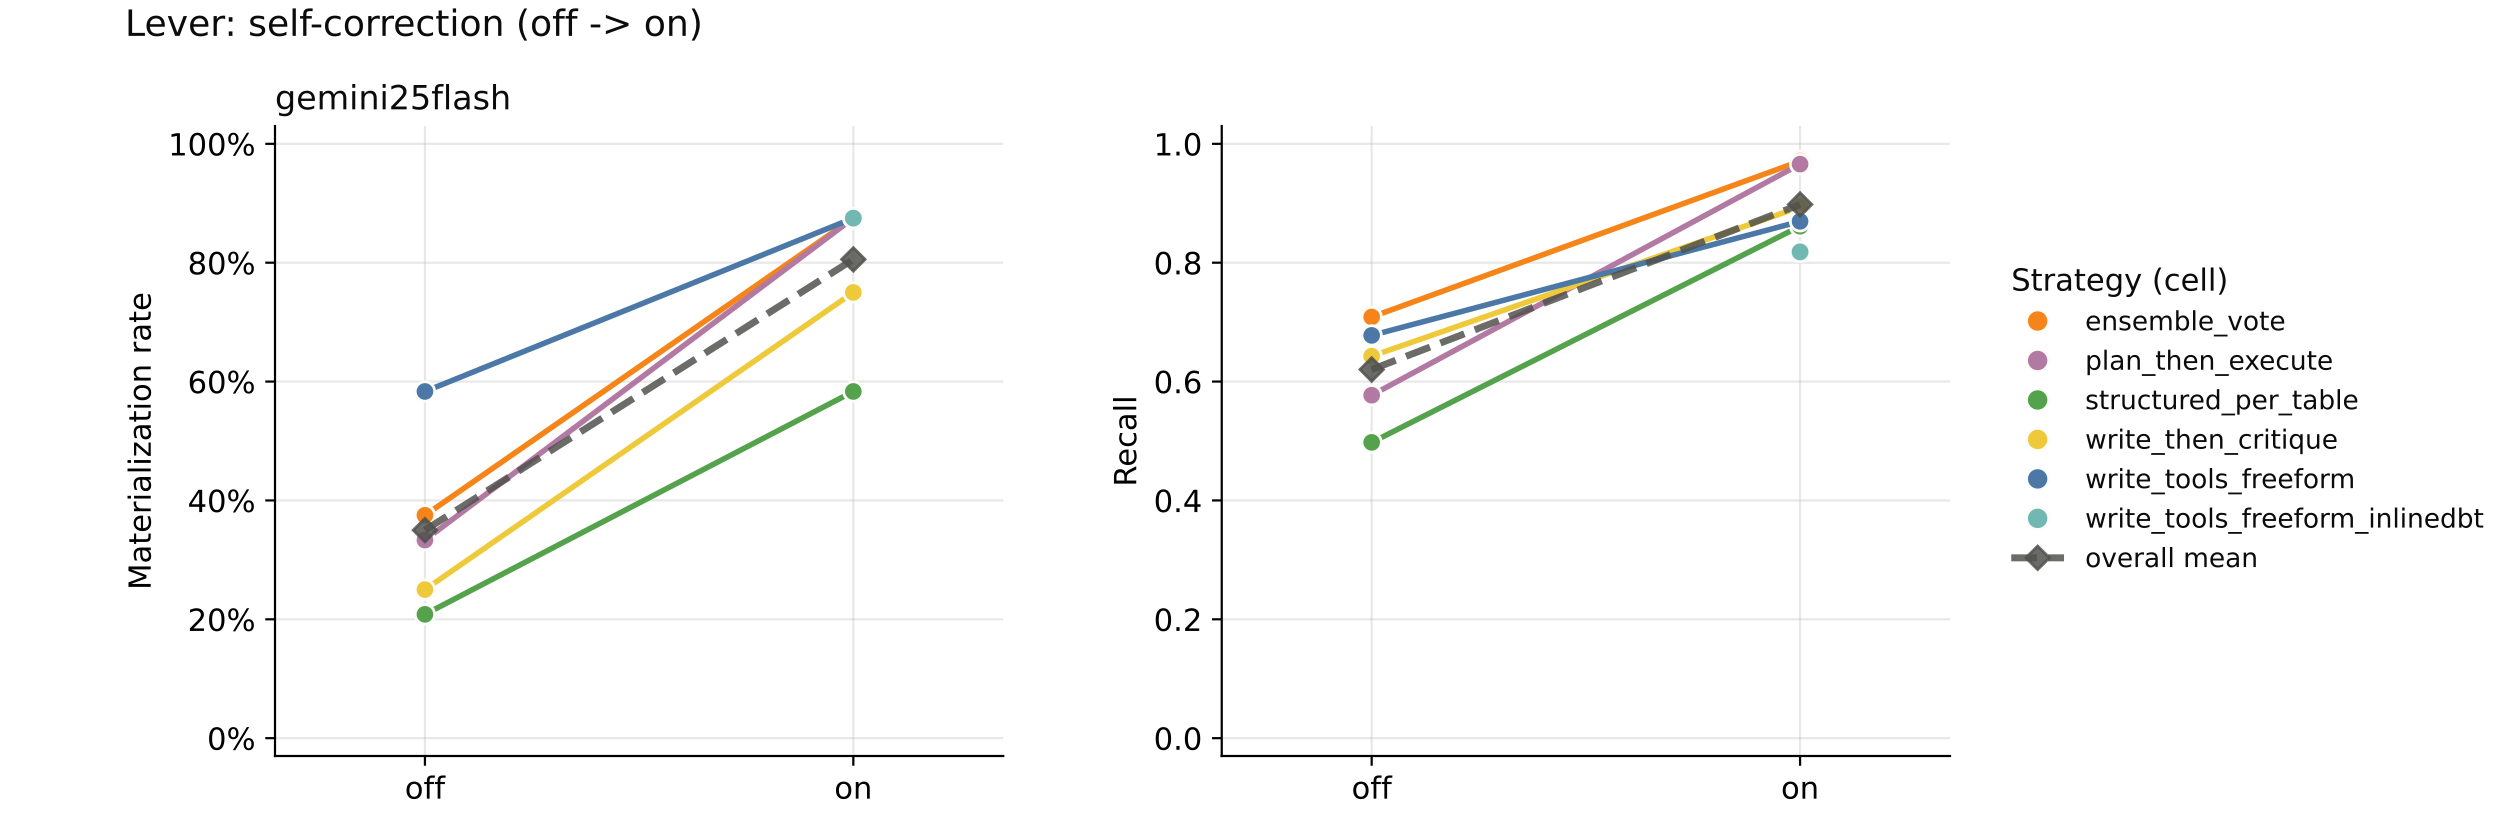
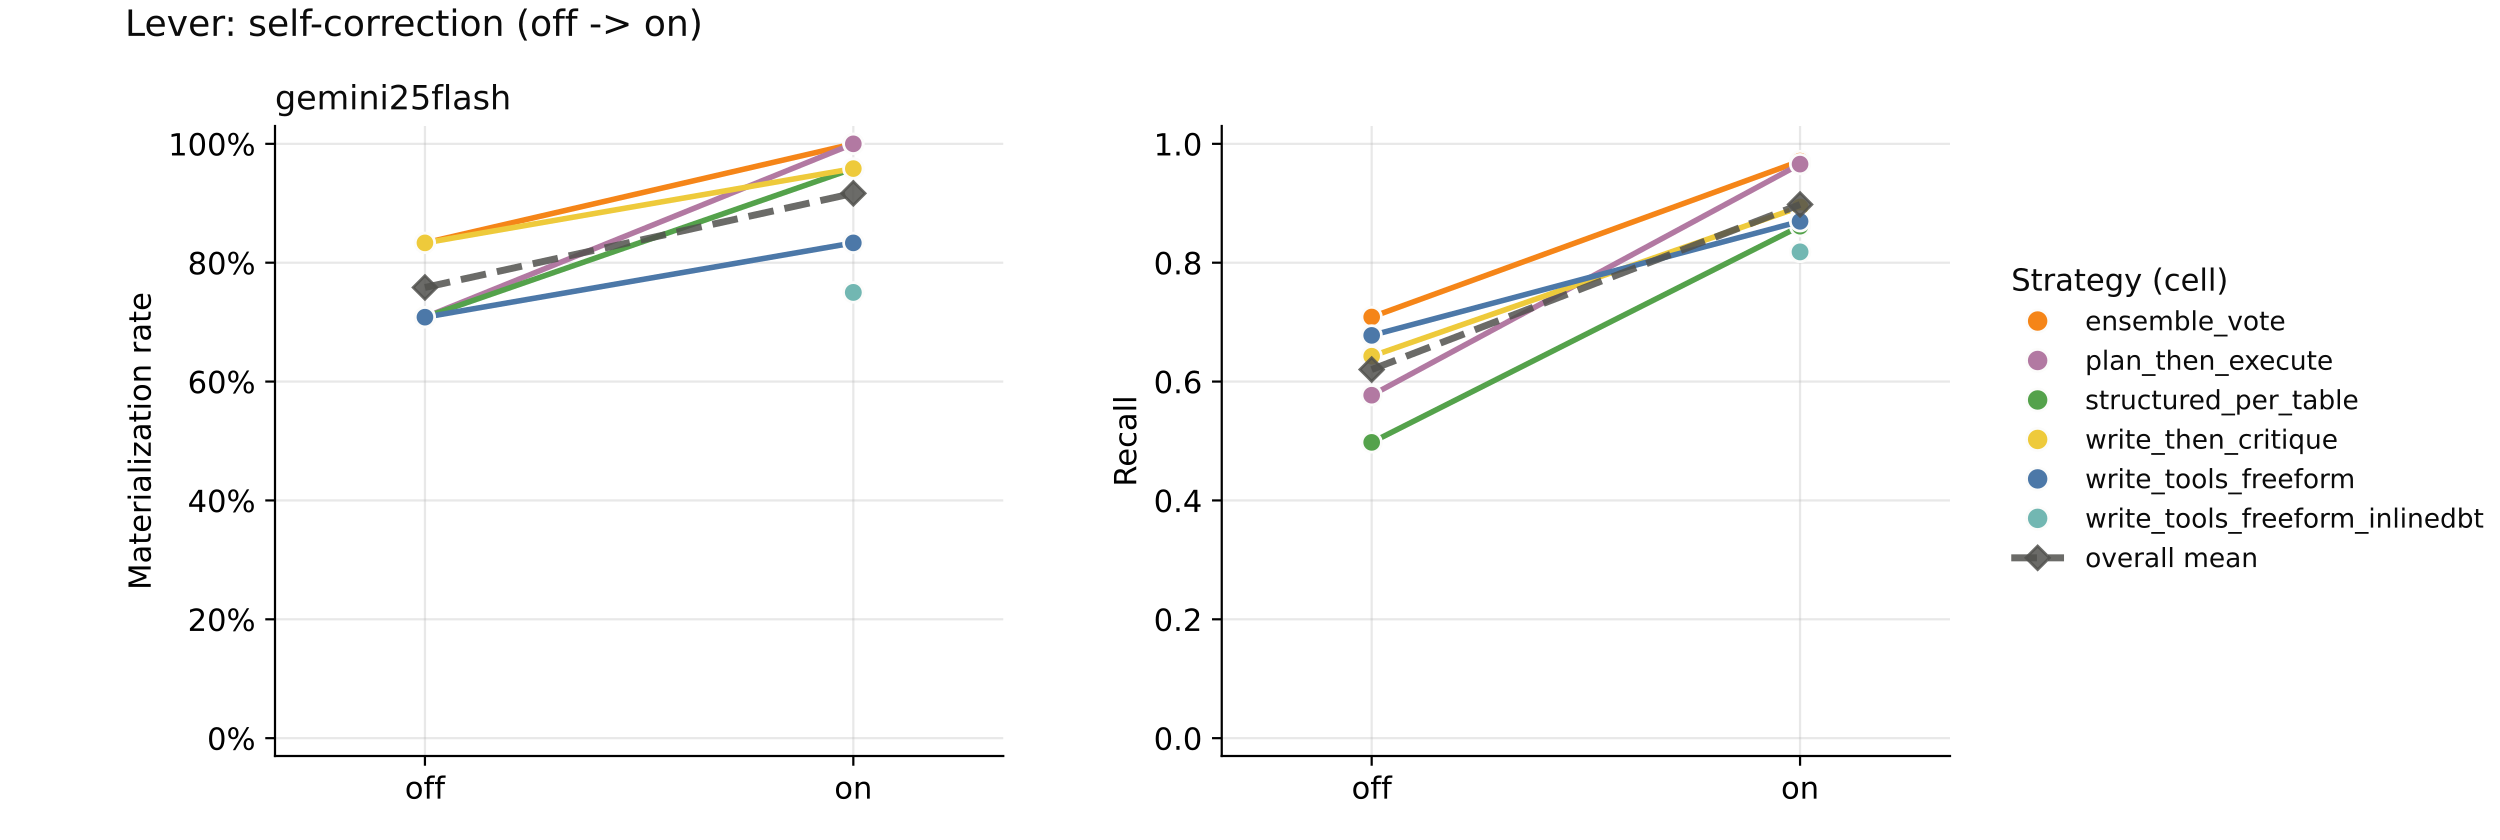
<svg xmlns="http://www.w3.org/2000/svg" xmlns:xlink="http://www.w3.org/1999/xlink" width="900pt" height="302.4pt" viewBox="0 0 900 302.4" version="1.1">
  <defs>
    <style type="text/css">*{stroke-linejoin: round; stroke-linecap: butt}</style>
  </defs>
  <g id="figure_1">
    <g id="patch_1">
      <path d="M 0 302.4  L 900 302.4  L 900 0  L 0 0  z " style="fill: #ffffff" />
    </g>
    <g id="axes_1">
      <g id="patch_2">
        <path d="M 99 272.16  L 361.174 272.16  L 361.174 45.36  L 99 45.36  z " style="fill: #ffffff" />
      </g>
      <g id="matplotlib.axis_1">
        <g id="xtick_1">
          <g id="line2d_1">
            <path d="M 152.977 272.16  L 152.977 45.36  " clip-path="url(#p8e869517b4)" style="fill: none; stroke: #b0b0b0; stroke-opacity: 0.3; stroke-width: 0.8; stroke-linecap: square" />
          </g>
          <g id="line2d_2">
            <defs>
              <path id="mf56a56b80a" d="M 0 0  L 0 3.5  " style="stroke: #000000; stroke-width: 0.8" />
            </defs>
            <g>
              <use xlink:href="#mf56a56b80a" x="152.977" y="272.16" style="stroke: #000000; stroke-width: 0.8" />
            </g>
          </g>
          <g id="text_1">
            <text style="font-size: 11px; font-family: 'DejaVu Sans', 'Bitstream Vera Sans', 'Computer Modern Sans Serif', 'Lucida Grande', 'Verdana', 'Geneva', 'Lucid', 'Arial', 'Helvetica', 'Avant Garde', sans-serif; text-anchor: middle" x="152.977" y="287.518" transform="rotate(-0 152.977 287.5183)">off</text>
          </g>
        </g>
        <g id="xtick_2">
          <g id="line2d_3">
            <path d="M 307.197 272.16  L 307.197 45.36  " clip-path="url(#p8e869517b4)" style="fill: none; stroke: #b0b0b0; stroke-opacity: 0.3; stroke-width: 0.8; stroke-linecap: square" />
          </g>
          <g id="line2d_4">
            <g>
              <use xlink:href="#mf56a56b80a" x="307.197" y="272.16" style="stroke: #000000; stroke-width: 0.8" />
            </g>
          </g>
          <g id="text_2">
            <text style="font-size: 11px; font-family: 'DejaVu Sans', 'Bitstream Vera Sans', 'Computer Modern Sans Serif', 'Lucida Grande', 'Verdana', 'Geneva', 'Lucid', 'Arial', 'Helvetica', 'Avant Garde', sans-serif; text-anchor: middle" x="307.197" y="287.518" transform="rotate(-0 307.1969 287.5183)">on</text>
          </g>
        </g>
      </g>
      <g id="matplotlib.axis_2">
        <g id="ytick_1">
          <g id="line2d_5">
            <path d="M 99 265.741  L 361.174 265.741  " clip-path="url(#p8e869517b4)" style="fill: none; stroke: #b0b0b0; stroke-opacity: 0.3; stroke-width: 0.8; stroke-linecap: square" />
          </g>
          <g id="line2d_6">
            <defs>
              <path id="m84a299cfe8" d="M 0 0  L -3.5 0  " style="stroke: #000000; stroke-width: 0.8" />
            </defs>
            <g>
              <use xlink:href="#m84a299cfe8" x="99" y="265.741" style="stroke: #000000; stroke-width: 0.8" />
            </g>
          </g>
          <g id="text_3">
            <text style="font-size: 11px; font-family: 'DejaVu Sans', 'Bitstream Vera Sans', 'Computer Modern Sans Serif', 'Lucida Grande', 'Verdana', 'Geneva', 'Lucid', 'Arial', 'Helvetica', 'Avant Garde', sans-serif; text-anchor: end" x="92" y="269.92" transform="rotate(-0 92 269.9203)">0%</text>
          </g>
        </g>
        <g id="ytick_2">
          <g id="line2d_7">
            <path d="M 99 222.949  L 361.174 222.949  " clip-path="url(#p8e869517b4)" style="fill: none; stroke: #b0b0b0; stroke-opacity: 0.3; stroke-width: 0.8; stroke-linecap: square" />
          </g>
          <g id="line2d_8">
            <g>
              <use xlink:href="#m84a299cfe8" x="99" y="222.949" style="stroke: #000000; stroke-width: 0.8" />
            </g>
          </g>
          <g id="text_4">
            <text style="font-size: 11px; font-family: 'DejaVu Sans', 'Bitstream Vera Sans', 'Computer Modern Sans Serif', 'Lucida Grande', 'Verdana', 'Geneva', 'Lucid', 'Arial', 'Helvetica', 'Avant Garde', sans-serif; text-anchor: end" x="92" y="227.128" transform="rotate(-0 92 227.1278)">20%</text>
          </g>
        </g>
        <g id="ytick_3">
          <g id="line2d_9">
            <path d="M 99 180.156  L 361.174 180.156  " clip-path="url(#p8e869517b4)" style="fill: none; stroke: #b0b0b0; stroke-opacity: 0.3; stroke-width: 0.8; stroke-linecap: square" />
          </g>
          <g id="line2d_10">
            <g>
              <use xlink:href="#m84a299cfe8" x="99" y="180.156" style="stroke: #000000; stroke-width: 0.8" />
            </g>
          </g>
          <g id="text_5">
            <text style="font-size: 11px; font-family: 'DejaVu Sans', 'Bitstream Vera Sans', 'Computer Modern Sans Serif', 'Lucida Grande', 'Verdana', 'Geneva', 'Lucid', 'Arial', 'Helvetica', 'Avant Garde', sans-serif; text-anchor: end" x="92" y="184.335" transform="rotate(-0 92 184.3354)">40%</text>
          </g>
        </g>
        <g id="ytick_4">
          <g id="line2d_11">
            <path d="M 99 137.364  L 361.174 137.364  " clip-path="url(#p8e869517b4)" style="fill: none; stroke: #b0b0b0; stroke-opacity: 0.3; stroke-width: 0.8; stroke-linecap: square" />
          </g>
          <g id="line2d_12">
            <g>
              <use xlink:href="#m84a299cfe8" x="99" y="137.364" style="stroke: #000000; stroke-width: 0.8" />
            </g>
          </g>
          <g id="text_6">
            <text style="font-size: 11px; font-family: 'DejaVu Sans', 'Bitstream Vera Sans', 'Computer Modern Sans Serif', 'Lucida Grande', 'Verdana', 'Geneva', 'Lucid', 'Arial', 'Helvetica', 'Avant Garde', sans-serif; text-anchor: end" x="92" y="141.543" transform="rotate(-0 92 141.5429)">60%</text>
          </g>
        </g>
        <g id="ytick_5">
          <g id="line2d_13">
            <path d="M 99 94.571  L 361.174 94.571  " clip-path="url(#p8e869517b4)" style="fill: none; stroke: #b0b0b0; stroke-opacity: 0.3; stroke-width: 0.8; stroke-linecap: square" />
          </g>
          <g id="line2d_14">
            <g>
              <use xlink:href="#m84a299cfe8" x="99" y="94.571" style="stroke: #000000; stroke-width: 0.8" />
            </g>
          </g>
          <g id="text_7">
            <text style="font-size: 11px; font-family: 'DejaVu Sans', 'Bitstream Vera Sans', 'Computer Modern Sans Serif', 'Lucida Grande', 'Verdana', 'Geneva', 'Lucid', 'Arial', 'Helvetica', 'Avant Garde', sans-serif; text-anchor: end" x="92" y="98.75" transform="rotate(-0 92 98.75046)">80%</text>
          </g>
        </g>
        <g id="ytick_6">
          <g id="line2d_15">
            <path d="M 99 51.779  L 361.174 51.779  " clip-path="url(#p8e869517b4)" style="fill: none; stroke: #b0b0b0; stroke-opacity: 0.3; stroke-width: 0.8; stroke-linecap: square" />
          </g>
          <g id="line2d_16">
            <g>
              <use xlink:href="#m84a299cfe8" x="99" y="51.779" style="stroke: #000000; stroke-width: 0.8" />
            </g>
          </g>
          <g id="text_8">
            <text style="font-size: 11px; font-family: 'DejaVu Sans', 'Bitstream Vera Sans', 'Computer Modern Sans Serif', 'Lucida Grande', 'Verdana', 'Geneva', 'Lucid', 'Arial', 'Helvetica', 'Avant Garde', sans-serif; text-anchor: end" x="92" y="55.958" transform="rotate(-0 92 55.95801)">100%</text>
          </g>
        </g>
        <g id="text_9">
          <text style="font-size: 11px; font-family: 'DejaVu Sans', 'Bitstream Vera Sans', 'Computer Modern Sans Serif', 'Lucida Grande', 'Verdana', 'Geneva', 'Lucid', 'Arial', 'Helvetica', 'Avant Garde', sans-serif; text-anchor: middle" x="54.264" y="158.76" transform="rotate(-90 54.26438 158.76)">Materialization rate</text>
        </g>
      </g>
      <g id="patch_3">
        <path d="M 99 272.16  L 99 45.36  " style="fill: none; stroke: #000000; stroke-width: 0.8; stroke-linejoin: miter; stroke-linecap: square" />
      </g>
      <g id="patch_4">
        <path d="M 99 272.16  L 361.174 272.16  " style="fill: none; stroke: #000000; stroke-width: 0.8; stroke-linejoin: miter; stroke-linecap: square" />
      </g>
      <g id="line2d_17">
-         <path d="M 152.977 185.505  L 307.197 78.524  " clip-path="url(#p8e869517b4)" style="fill: none; stroke: #f58518; stroke-width: 2; stroke-linecap: square" />
+         <path d="M 152.977 87.439  L 307.197 51.779  " clip-path="url(#p8e869517b4)" style="fill: none; stroke: #f58518; stroke-width: 2; stroke-linecap: square" />
        <defs>
          <path id="mfa3e1f313a" d="M 0 3.5  C 0.928 3.5 1.819 3.131 2.475 2.475  C 3.131 1.819 3.5 0.928 3.5 0  C 3.5 -0.928 3.131 -1.819 2.475 -2.475  C 1.819 -3.131 0.928 -3.5 0 -3.5  C -0.928 -3.5 -1.819 -3.131 -2.475 -2.475  C -3.131 -1.819 -3.5 -0.928 -3.5 0  C -3.5 0.928 -3.131 1.819 -2.475 2.475  C -1.819 3.131 -0.928 3.5 0 3.5  z " style="stroke: #fcfcfb" />
        </defs>
        <g clip-path="url(#p8e869517b4)">
-           <use xlink:href="#mfa3e1f313a" x="152.977" y="185.505" style="fill: #f58518; stroke: #fcfcfb" />
-           <use xlink:href="#mfa3e1f313a" x="307.197" y="78.524" style="fill: #f58518; stroke: #fcfcfb" />
+           <use xlink:href="#mfa3e1f313a" x="152.977" y="87.439" style="fill: #f58518; stroke: #fcfcfb" />
+           <use xlink:href="#mfa3e1f313a" x="307.197" y="51.779" style="fill: #f58518; stroke: #fcfcfb" />
        </g>
      </g>
      <g id="line2d_18">
-         <path d="M 152.977 194.42  L 307.197 78.524  " clip-path="url(#p8e869517b4)" style="fill: none; stroke: #b279a2; stroke-width: 2; stroke-linecap: square" />
+         <path d="M 152.977 114.185  L 307.197 51.779  " clip-path="url(#p8e869517b4)" style="fill: none; stroke: #b279a2; stroke-width: 2; stroke-linecap: square" />
        <defs>
          <path id="m46d7c122ce" d="M 0 3.5  C 0.928 3.5 1.819 3.131 2.475 2.475  C 3.131 1.819 3.5 0.928 3.5 0  C 3.5 -0.928 3.131 -1.819 2.475 -2.475  C 1.819 -3.131 0.928 -3.5 0 -3.5  C -0.928 -3.5 -1.819 -3.131 -2.475 -2.475  C -3.131 -1.819 -3.5 -0.928 -3.5 0  C -3.5 0.928 -3.131 1.819 -2.475 2.475  C -1.819 3.131 -0.928 3.5 0 3.5  z " style="stroke: #fcfcfb" />
        </defs>
        <g clip-path="url(#p8e869517b4)">
-           <use xlink:href="#m46d7c122ce" x="152.977" y="194.42" style="fill: #b279a2; stroke: #fcfcfb" />
-           <use xlink:href="#m46d7c122ce" x="307.197" y="78.524" style="fill: #b279a2; stroke: #fcfcfb" />
+           <use xlink:href="#m46d7c122ce" x="152.977" y="114.185" style="fill: #b279a2; stroke: #fcfcfb" />
+           <use xlink:href="#m46d7c122ce" x="307.197" y="51.779" style="fill: #b279a2; stroke: #fcfcfb" />
        </g>
      </g>
      <g id="line2d_19">
-         <path d="M 152.977 221.166  L 307.197 140.93  " clip-path="url(#p8e869517b4)" style="fill: none; stroke: #54a24b; stroke-width: 2; stroke-linecap: square" />
+         <path d="M 152.977 114.185  L 307.197 60.694  " clip-path="url(#p8e869517b4)" style="fill: none; stroke: #54a24b; stroke-width: 2; stroke-linecap: square" />
        <defs>
          <path id="m04703664bd" d="M 0 3.5  C 0.928 3.5 1.819 3.131 2.475 2.475  C 3.131 1.819 3.5 0.928 3.5 0  C 3.5 -0.928 3.131 -1.819 2.475 -2.475  C 1.819 -3.131 0.928 -3.5 0 -3.5  C -0.928 -3.5 -1.819 -3.131 -2.475 -2.475  C -3.131 -1.819 -3.5 -0.928 -3.5 0  C -3.5 0.928 -3.131 1.819 -2.475 2.475  C -1.819 3.131 -0.928 3.5 0 3.5  z " style="stroke: #fcfcfb" />
        </defs>
        <g clip-path="url(#p8e869517b4)">
-           <use xlink:href="#m04703664bd" x="152.977" y="221.166" style="fill: #54a24b; stroke: #fcfcfb" />
-           <use xlink:href="#m04703664bd" x="307.197" y="140.93" style="fill: #54a24b; stroke: #fcfcfb" />
+           <use xlink:href="#m04703664bd" x="152.977" y="114.185" style="fill: #54a24b; stroke: #fcfcfb" />
+           <use xlink:href="#m04703664bd" x="307.197" y="60.694" style="fill: #54a24b; stroke: #fcfcfb" />
        </g>
      </g>
      <g id="line2d_20">
-         <path d="M 152.977 212.251  L 307.197 105.269  " clip-path="url(#p8e869517b4)" style="fill: none; stroke: #eeca3b; stroke-width: 2; stroke-linecap: square" />
+         <path d="M 152.977 87.439  L 307.197 60.694  " clip-path="url(#p8e869517b4)" style="fill: none; stroke: #eeca3b; stroke-width: 2; stroke-linecap: square" />
        <defs>
          <path id="m05f092767a" d="M 0 3.5  C 0.928 3.5 1.819 3.131 2.475 2.475  C 3.131 1.819 3.5 0.928 3.5 0  C 3.5 -0.928 3.131 -1.819 2.475 -2.475  C 1.819 -3.131 0.928 -3.5 0 -3.5  C -0.928 -3.5 -1.819 -3.131 -2.475 -2.475  C -3.131 -1.819 -3.5 -0.928 -3.5 0  C -3.5 0.928 -3.131 1.819 -2.475 2.475  C -1.819 3.131 -0.928 3.5 0 3.5  z " style="stroke: #fcfcfb" />
        </defs>
        <g clip-path="url(#p8e869517b4)">
-           <use xlink:href="#m05f092767a" x="152.977" y="212.251" style="fill: #eeca3b; stroke: #fcfcfb" />
-           <use xlink:href="#m05f092767a" x="307.197" y="105.269" style="fill: #eeca3b; stroke: #fcfcfb" />
+           <use xlink:href="#m05f092767a" x="152.977" y="87.439" style="fill: #eeca3b; stroke: #fcfcfb" />
+           <use xlink:href="#m05f092767a" x="307.197" y="60.694" style="fill: #eeca3b; stroke: #fcfcfb" />
        </g>
      </g>
      <g id="line2d_21">
-         <path d="M 152.977 140.93  L 307.197 78.524  " clip-path="url(#p8e869517b4)" style="fill: none; stroke: #4c78a8; stroke-width: 2; stroke-linecap: square" />
+         <path d="M 152.977 114.185  L 307.197 87.439  " clip-path="url(#p8e869517b4)" style="fill: none; stroke: #4c78a8; stroke-width: 2; stroke-linecap: square" />
        <defs>
          <path id="me1c3f8a202" d="M 0 3.5  C 0.928 3.5 1.819 3.131 2.475 2.475  C 3.131 1.819 3.5 0.928 3.5 0  C 3.5 -0.928 3.131 -1.819 2.475 -2.475  C 1.819 -3.131 0.928 -3.5 0 -3.5  C -0.928 -3.5 -1.819 -3.131 -2.475 -2.475  C -3.131 -1.819 -3.5 -0.928 -3.5 0  C -3.5 0.928 -3.131 1.819 -2.475 2.475  C -1.819 3.131 -0.928 3.5 0 3.5  z " style="stroke: #fcfcfb" />
        </defs>
        <g clip-path="url(#p8e869517b4)">
-           <use xlink:href="#me1c3f8a202" x="152.977" y="140.93" style="fill: #4c78a8; stroke: #fcfcfb" />
-           <use xlink:href="#me1c3f8a202" x="307.197" y="78.524" style="fill: #4c78a8; stroke: #fcfcfb" />
+           <use xlink:href="#me1c3f8a202" x="152.977" y="114.185" style="fill: #4c78a8; stroke: #fcfcfb" />
+           <use xlink:href="#me1c3f8a202" x="307.197" y="87.439" style="fill: #4c78a8; stroke: #fcfcfb" />
        </g>
      </g>
      <g id="PathCollection_1">
        <defs>
          <path id="m44ce75e8b5" d="M 0 3.536  C 0.938 3.536 1.837 3.163 2.5 2.5  C 3.163 1.837 3.536 0.938 3.536 0  C 3.536 -0.938 3.163 -1.837 2.5 -2.5  C 1.837 -3.163 0.938 -3.536 0 -3.536  C -0.938 -3.536 -1.837 -3.163 -2.5 -2.5  C -3.163 -1.837 -3.536 -0.938 -3.536 0  C -3.536 0.938 -3.163 1.837 -2.5 2.5  C -1.837 3.163 -0.938 3.536 0 3.536  z " style="stroke: #fcfcfb" />
        </defs>
        <g clip-path="url(#p8e869517b4)">
-           <use xlink:href="#m44ce75e8b5" x="307.197" y="78.524" style="fill: #72b7b2; stroke: #fcfcfb" />
+           <use xlink:href="#m44ce75e8b5" x="307.197" y="105.269" style="fill: #72b7b2; stroke: #fcfcfb" />
        </g>
      </g>
      <g id="text_10">
        <text style="font-size: 12px; font-family: 'DejaVu Sans', 'Bitstream Vera Sans', 'Computer Modern Sans Serif', 'Lucida Grande', 'Verdana', 'Geneva', 'Lucid', 'Arial', 'Helvetica', 'Avant Garde', sans-serif; text-anchor: start; fill: #0b0b0b" x="99" y="39.36" transform="rotate(-0 99 39.36)">gemini25flash</text>
      </g>
      <g id="line2d_22">
-         <path d="M 152.977 190.854  L 307.197 93.383  " clip-path="url(#p8e869517b4)" style="fill: none; stroke-dasharray: 9.25,4; stroke-dashoffset: 0; stroke: #52514e; stroke-opacity: 0.85; stroke-width: 2.5" />
+         <path d="M 152.977 103.486  L 307.197 69.609  " clip-path="url(#p8e869517b4)" style="fill: none; stroke-dasharray: 9.25,4; stroke-dashoffset: 0; stroke: #52514e; stroke-opacity: 0.85; stroke-width: 2.5" />
        <defs>
          <path id="mc7e902bf51" d="M -0 4.243  L 4.243 0  L 0 -4.243  L -4.243 -0  z " style="stroke: #52514e; stroke-opacity: 0.85; stroke-linejoin: miter" />
        </defs>
        <g clip-path="url(#p8e869517b4)">
-           <use xlink:href="#mc7e902bf51" x="152.977" y="190.854" style="fill: #52514e; fill-opacity: 0.85; stroke: #52514e; stroke-opacity: 0.85; stroke-linejoin: miter" />
-           <use xlink:href="#mc7e902bf51" x="307.197" y="93.383" style="fill: #52514e; fill-opacity: 0.85; stroke: #52514e; stroke-opacity: 0.85; stroke-linejoin: miter" />
+           <use xlink:href="#mc7e902bf51" x="152.977" y="103.486" style="fill: #52514e; fill-opacity: 0.85; stroke: #52514e; stroke-opacity: 0.85; stroke-linejoin: miter" />
+           <use xlink:href="#mc7e902bf51" x="307.197" y="69.609" style="fill: #52514e; fill-opacity: 0.85; stroke: #52514e; stroke-opacity: 0.85; stroke-linejoin: miter" />
        </g>
      </g>
    </g>
    <g id="axes_2">
      <g id="patch_5">
        <path d="M 439.826 272.16  L 702 272.16  L 702 45.36  L 439.826 45.36  z " style="fill: #ffffff" />
      </g>
      <g id="matplotlib.axis_3">
        <g id="xtick_3">
          <g id="line2d_23">
            <path d="M 493.803 272.16  L 493.803 45.36  " clip-path="url(#p0a56346e08)" style="fill: none; stroke: #b0b0b0; stroke-opacity: 0.3; stroke-width: 0.8; stroke-linecap: square" />
          </g>
          <g id="line2d_24">
            <g>
              <use xlink:href="#mf56a56b80a" x="493.803" y="272.16" style="stroke: #000000; stroke-width: 0.8" />
            </g>
          </g>
          <g id="text_11">
            <text style="font-size: 11px; font-family: 'DejaVu Sans', 'Bitstream Vera Sans', 'Computer Modern Sans Serif', 'Lucida Grande', 'Verdana', 'Geneva', 'Lucid', 'Arial', 'Helvetica', 'Avant Garde', sans-serif; text-anchor: middle" x="493.803" y="287.518" transform="rotate(-0 493.8031 287.5183)">off</text>
          </g>
        </g>
        <g id="xtick_4">
          <g id="line2d_25">
            <path d="M 648.023 272.16  L 648.023 45.36  " clip-path="url(#p0a56346e08)" style="fill: none; stroke: #b0b0b0; stroke-opacity: 0.3; stroke-width: 0.8; stroke-linecap: square" />
          </g>
          <g id="line2d_26">
            <g>
              <use xlink:href="#mf56a56b80a" x="648.023" y="272.16" style="stroke: #000000; stroke-width: 0.8" />
            </g>
          </g>
          <g id="text_12">
            <text style="font-size: 11px; font-family: 'DejaVu Sans', 'Bitstream Vera Sans', 'Computer Modern Sans Serif', 'Lucida Grande', 'Verdana', 'Geneva', 'Lucid', 'Arial', 'Helvetica', 'Avant Garde', sans-serif; text-anchor: middle" x="648.023" y="287.518" transform="rotate(-0 648.023 287.5183)">on</text>
          </g>
        </g>
      </g>
      <g id="matplotlib.axis_4">
        <g id="ytick_7">
          <g id="line2d_27">
            <path d="M 439.826 265.741  L 702 265.741  " clip-path="url(#p0a56346e08)" style="fill: none; stroke: #b0b0b0; stroke-opacity: 0.3; stroke-width: 0.8; stroke-linecap: square" />
          </g>
          <g id="line2d_28">
            <g>
              <use xlink:href="#m84a299cfe8" x="439.826" y="265.741" style="stroke: #000000; stroke-width: 0.8" />
            </g>
          </g>
          <g id="text_13">
            <text style="font-size: 11px; font-family: 'DejaVu Sans', 'Bitstream Vera Sans', 'Computer Modern Sans Serif', 'Lucida Grande', 'Verdana', 'Geneva', 'Lucid', 'Arial', 'Helvetica', 'Avant Garde', sans-serif; text-anchor: end" x="432.826" y="269.92" transform="rotate(-0 432.8261 269.9203)">0.0</text>
          </g>
        </g>
        <g id="ytick_8">
          <g id="line2d_29">
            <path d="M 439.826 222.949  L 702 222.949  " clip-path="url(#p0a56346e08)" style="fill: none; stroke: #b0b0b0; stroke-opacity: 0.3; stroke-width: 0.8; stroke-linecap: square" />
          </g>
          <g id="line2d_30">
            <g>
              <use xlink:href="#m84a299cfe8" x="439.826" y="222.949" style="stroke: #000000; stroke-width: 0.8" />
            </g>
          </g>
          <g id="text_14">
            <text style="font-size: 11px; font-family: 'DejaVu Sans', 'Bitstream Vera Sans', 'Computer Modern Sans Serif', 'Lucida Grande', 'Verdana', 'Geneva', 'Lucid', 'Arial', 'Helvetica', 'Avant Garde', sans-serif; text-anchor: end" x="432.826" y="227.128" transform="rotate(-0 432.8261 227.1278)">0.2</text>
          </g>
        </g>
        <g id="ytick_9">
          <g id="line2d_31">
            <path d="M 439.826 180.156  L 702 180.156  " clip-path="url(#p0a56346e08)" style="fill: none; stroke: #b0b0b0; stroke-opacity: 0.3; stroke-width: 0.8; stroke-linecap: square" />
          </g>
          <g id="line2d_32">
            <g>
              <use xlink:href="#m84a299cfe8" x="439.826" y="180.156" style="stroke: #000000; stroke-width: 0.8" />
            </g>
          </g>
          <g id="text_15">
            <text style="font-size: 11px; font-family: 'DejaVu Sans', 'Bitstream Vera Sans', 'Computer Modern Sans Serif', 'Lucida Grande', 'Verdana', 'Geneva', 'Lucid', 'Arial', 'Helvetica', 'Avant Garde', sans-serif; text-anchor: end" x="432.826" y="184.335" transform="rotate(-0 432.8261 184.3354)">0.4</text>
          </g>
        </g>
        <g id="ytick_10">
          <g id="line2d_33">
            <path d="M 439.826 137.364  L 702 137.364  " clip-path="url(#p0a56346e08)" style="fill: none; stroke: #b0b0b0; stroke-opacity: 0.3; stroke-width: 0.8; stroke-linecap: square" />
          </g>
          <g id="line2d_34">
            <g>
              <use xlink:href="#m84a299cfe8" x="439.826" y="137.364" style="stroke: #000000; stroke-width: 0.8" />
            </g>
          </g>
          <g id="text_16">
            <text style="font-size: 11px; font-family: 'DejaVu Sans', 'Bitstream Vera Sans', 'Computer Modern Sans Serif', 'Lucida Grande', 'Verdana', 'Geneva', 'Lucid', 'Arial', 'Helvetica', 'Avant Garde', sans-serif; text-anchor: end" x="432.826" y="141.543" transform="rotate(-0 432.8261 141.5429)">0.6</text>
          </g>
        </g>
        <g id="ytick_11">
          <g id="line2d_35">
            <path d="M 439.826 94.571  L 702 94.571  " clip-path="url(#p0a56346e08)" style="fill: none; stroke: #b0b0b0; stroke-opacity: 0.3; stroke-width: 0.8; stroke-linecap: square" />
          </g>
          <g id="line2d_36">
            <g>
              <use xlink:href="#m84a299cfe8" x="439.826" y="94.571" style="stroke: #000000; stroke-width: 0.8" />
            </g>
          </g>
          <g id="text_17">
            <text style="font-size: 11px; font-family: 'DejaVu Sans', 'Bitstream Vera Sans', 'Computer Modern Sans Serif', 'Lucida Grande', 'Verdana', 'Geneva', 'Lucid', 'Arial', 'Helvetica', 'Avant Garde', sans-serif; text-anchor: end" x="432.826" y="98.75" transform="rotate(-0 432.8261 98.75046)">0.8</text>
          </g>
        </g>
        <g id="ytick_12">
          <g id="line2d_37">
            <path d="M 439.826 51.779  L 702 51.779  " clip-path="url(#p0a56346e08)" style="fill: none; stroke: #b0b0b0; stroke-opacity: 0.3; stroke-width: 0.8; stroke-linecap: square" />
          </g>
          <g id="line2d_38">
            <g>
              <use xlink:href="#m84a299cfe8" x="439.826" y="51.779" style="stroke: #000000; stroke-width: 0.8" />
            </g>
          </g>
          <g id="text_18">
            <text style="font-size: 11px; font-family: 'DejaVu Sans', 'Bitstream Vera Sans', 'Computer Modern Sans Serif', 'Lucida Grande', 'Verdana', 'Geneva', 'Lucid', 'Arial', 'Helvetica', 'Avant Garde', sans-serif; text-anchor: end" x="432.826" y="55.958" transform="rotate(-0 432.8261 55.95801)">1.0</text>
          </g>
        </g>
        <g id="text_19">
          <text style="font-size: 11px; font-family: 'DejaVu Sans', 'Bitstream Vera Sans', 'Computer Modern Sans Serif', 'Lucida Grande', 'Verdana', 'Geneva', 'Lucid', 'Arial', 'Helvetica', 'Avant Garde', sans-serif; text-anchor: middle" x="409.045" y="158.76" transform="rotate(-90 409.045 158.76)">Recall</text>
        </g>
      </g>
      <g id="patch_6">
        <path d="M 439.826 272.16  L 439.826 45.36  " style="fill: none; stroke: #000000; stroke-width: 0.8; stroke-linejoin: miter; stroke-linecap: square" />
      </g>
      <g id="patch_7">
        <path d="M 439.826 272.16  L 702 272.16  " style="fill: none; stroke: #000000; stroke-width: 0.8; stroke-linejoin: miter; stroke-linecap: square" />
      </g>
      <g id="line2d_39">
        <path d="M 493.803 114.125  L 648.023 57.985  " clip-path="url(#p0a56346e08)" style="fill: none; stroke: #f58518; stroke-width: 2; stroke-linecap: square" />
        <g clip-path="url(#p0a56346e08)">
          <use xlink:href="#mfa3e1f313a" x="493.803" y="114.125" style="fill: #f58518; stroke: #fcfcfb" />
          <use xlink:href="#mfa3e1f313a" x="648.023" y="57.985" style="fill: #f58518; stroke: #fcfcfb" />
        </g>
      </g>
      <g id="line2d_40">
        <path d="M 493.803 142.278  L 648.023 59.085  " clip-path="url(#p0a56346e08)" style="fill: none; stroke: #b279a2; stroke-width: 2; stroke-linecap: square" />
        <g clip-path="url(#p0a56346e08)">
          <use xlink:href="#m46d7c122ce" x="493.803" y="142.278" style="fill: #b279a2; stroke: #fcfcfb" />
          <use xlink:href="#m46d7c122ce" x="648.023" y="59.085" style="fill: #b279a2; stroke: #fcfcfb" />
        </g>
      </g>
      <g id="line2d_41">
        <path d="M 493.803 159.256  L 648.023 81.429  " clip-path="url(#p0a56346e08)" style="fill: none; stroke: #54a24b; stroke-width: 2; stroke-linecap: square" />
        <g clip-path="url(#p0a56346e08)">
          <use xlink:href="#m04703664bd" x="493.803" y="159.256" style="fill: #54a24b; stroke: #fcfcfb" />
          <use xlink:href="#m04703664bd" x="648.023" y="81.429" style="fill: #54a24b; stroke: #fcfcfb" />
        </g>
      </g>
      <g id="line2d_42">
        <path d="M 493.803 128.229  L 648.023 74.506  " clip-path="url(#p0a56346e08)" style="fill: none; stroke: #eeca3b; stroke-width: 2; stroke-linecap: square" />
        <g clip-path="url(#p0a56346e08)">
          <use xlink:href="#m05f092767a" x="493.803" y="128.229" style="fill: #eeca3b; stroke: #fcfcfb" />
          <use xlink:href="#m05f092767a" x="648.023" y="74.506" style="fill: #eeca3b; stroke: #fcfcfb" />
        </g>
      </g>
      <g id="line2d_43">
        <path d="M 493.803 120.74  L 648.023 79.687  " clip-path="url(#p0a56346e08)" style="fill: none; stroke: #4c78a8; stroke-width: 2; stroke-linecap: square" />
        <g clip-path="url(#p0a56346e08)">
          <use xlink:href="#me1c3f8a202" x="493.803" y="120.74" style="fill: #4c78a8; stroke: #fcfcfb" />
          <use xlink:href="#me1c3f8a202" x="648.023" y="79.687" style="fill: #4c78a8; stroke: #fcfcfb" />
        </g>
      </g>
      <g id="PathCollection_2">
        <g clip-path="url(#p0a56346e08)">
          <use xlink:href="#m44ce75e8b5" x="648.023" y="90.681" style="fill: #72b7b2; stroke: #fcfcfb" />
        </g>
      </g>
      <g id="line2d_44">
        <path d="M 493.803 133.028  L 648.023 73.616  " clip-path="url(#p0a56346e08)" style="fill: none; stroke-dasharray: 9.25,4; stroke-dashoffset: 0; stroke: #52514e; stroke-opacity: 0.85; stroke-width: 2.5" />
        <g clip-path="url(#p0a56346e08)">
          <use xlink:href="#mc7e902bf51" x="493.803" y="133.028" style="fill: #52514e; fill-opacity: 0.85; stroke: #52514e; stroke-opacity: 0.85; stroke-linejoin: miter" />
          <use xlink:href="#mc7e902bf51" x="648.023" y="73.616" style="fill: #52514e; fill-opacity: 0.85; stroke: #52514e; stroke-opacity: 0.85; stroke-linejoin: miter" />
        </g>
      </g>
    </g>
    <g id="text_20">
      <text style="font-size: 13px; font-family: 'DejaVu Sans', 'Bitstream Vera Sans', 'Computer Modern Sans Serif', 'Lucida Grande', 'Verdana', 'Geneva', 'Lucid', 'Arial', 'Helvetica', 'Avant Garde', sans-serif; text-anchor: start; fill: #0b0b0b" x="45" y="12.902" transform="rotate(-0 45 12.90197)">Lever: self-correction (off -&gt; on)</text>
    </g>
    <g id="legend_1">
      <g id="text_21">
        <text style="font-size: 11px; font-family: 'DejaVu Sans', 'Bitstream Vera Sans', 'Computer Modern Sans Serif', 'Lucida Grande', 'Verdana', 'Geneva', 'Lucid', 'Arial', 'Helvetica', 'Avant Garde', sans-serif; text-anchor: start; fill: #0b0b0b" x="724.05" y="104.638" transform="rotate(-0 724.05 104.6379)">Strategy (cell)</text>
      </g>
      <g id="line2d_45">
        <defs>
          <path id="m69a7bdd112" d="M 0 4  C 1.061 4 2.078 3.579 2.828 2.828  C 3.579 2.078 4 1.061 4 0  C 4 -1.061 3.579 -2.078 2.828 -2.828  C 2.078 -3.579 1.061 -4 0 -4  C -1.061 -4 -2.078 -3.579 -2.828 -2.828  C -3.579 -2.078 -4 -1.061 -4 0  C -4 1.061 -3.579 2.078 -2.828 2.828  C -2.078 3.579 -1.061 4 0 4  z " style="stroke: #fcfcfb" />
        </defs>
        <g>
          <use xlink:href="#m69a7bdd112" x="733.55" y="115.569" style="fill: #f58518; stroke: #fcfcfb" />
        </g>
      </g>
      <g id="text_22">
        <text style="font-size: 9.5px; font-family: 'DejaVu Sans', 'Bitstream Vera Sans', 'Computer Modern Sans Serif', 'Lucida Grande', 'Verdana', 'Geneva', 'Lucid', 'Arial', 'Helvetica', 'Avant Garde', sans-serif; text-anchor: start; fill: #0b0b0b" x="750.65" y="118.894" transform="rotate(-0 750.65 118.8941)">ensemble_vote</text>
      </g>
      <g id="line2d_46">
        <defs>
          <path id="mbe50160115" d="M 0 4  C 1.061 4 2.078 3.579 2.828 2.828  C 3.579 2.078 4 1.061 4 0  C 4 -1.061 3.579 -2.078 2.828 -2.828  C 2.078 -3.579 1.061 -4 0 -4  C -1.061 -4 -2.078 -3.579 -2.828 -2.828  C -3.579 -2.078 -4 -1.061 -4 0  C -4 1.061 -3.579 2.078 -2.828 2.828  C -2.078 3.579 -1.061 4 0 4  z " style="stroke: #fcfcfb" />
        </defs>
        <g>
          <use xlink:href="#mbe50160115" x="733.55" y="129.778" style="fill: #b279a2; stroke: #fcfcfb" />
        </g>
      </g>
      <g id="text_23">
        <text style="font-size: 9.5px; font-family: 'DejaVu Sans', 'Bitstream Vera Sans', 'Computer Modern Sans Serif', 'Lucida Grande', 'Verdana', 'Geneva', 'Lucid', 'Arial', 'Helvetica', 'Avant Garde', sans-serif; text-anchor: start; fill: #0b0b0b" x="750.65" y="133.102" transform="rotate(-0 750.65 133.1025)">plan_then_execute</text>
      </g>
      <g id="line2d_47">
        <defs>
          <path id="mad2da93eb8" d="M 0 4  C 1.061 4 2.078 3.579 2.828 2.828  C 3.579 2.078 4 1.061 4 0  C 4 -1.061 3.579 -2.078 2.828 -2.828  C 2.078 -3.579 1.061 -4 0 -4  C -1.061 -4 -2.078 -3.579 -2.828 -2.828  C -3.579 -2.078 -4 -1.061 -4 0  C -4 1.061 -3.579 2.078 -2.828 2.828  C -2.078 3.579 -1.061 4 0 4  z " style="stroke: #fcfcfb" />
        </defs>
        <g>
          <use xlink:href="#mad2da93eb8" x="733.55" y="143.986" style="fill: #54a24b; stroke: #fcfcfb" />
        </g>
      </g>
      <g id="text_24">
        <text style="font-size: 9.5px; font-family: 'DejaVu Sans', 'Bitstream Vera Sans', 'Computer Modern Sans Serif', 'Lucida Grande', 'Verdana', 'Geneva', 'Lucid', 'Arial', 'Helvetica', 'Avant Garde', sans-serif; text-anchor: start; fill: #0b0b0b" x="750.65" y="147.311" transform="rotate(-0 750.65 147.3109)">structured_per_table</text>
      </g>
      <g id="line2d_48">
        <defs>
          <path id="mabaef64ff4" d="M 0 4  C 1.061 4 2.078 3.579 2.828 2.828  C 3.579 2.078 4 1.061 4 0  C 4 -1.061 3.579 -2.078 2.828 -2.828  C 2.078 -3.579 1.061 -4 0 -4  C -1.061 -4 -2.078 -3.579 -2.828 -2.828  C -3.579 -2.078 -4 -1.061 -4 0  C -4 1.061 -3.579 2.078 -2.828 2.828  C -2.078 3.579 -1.061 4 0 4  z " style="stroke: #fcfcfb" />
        </defs>
        <g>
          <use xlink:href="#mabaef64ff4" x="733.55" y="158.194" style="fill: #eeca3b; stroke: #fcfcfb" />
        </g>
      </g>
      <g id="text_25">
        <text style="font-size: 9.5px; font-family: 'DejaVu Sans', 'Bitstream Vera Sans', 'Computer Modern Sans Serif', 'Lucida Grande', 'Verdana', 'Geneva', 'Lucid', 'Arial', 'Helvetica', 'Avant Garde', sans-serif; text-anchor: start; fill: #0b0b0b" x="750.65" y="161.519" transform="rotate(-0 750.65 161.5194)">write_then_critique</text>
      </g>
      <g id="line2d_49">
        <defs>
          <path id="m15d7f8a28b" d="M 0 4  C 1.061 4 2.078 3.579 2.828 2.828  C 3.579 2.078 4 1.061 4 0  C 4 -1.061 3.579 -2.078 2.828 -2.828  C 2.078 -3.579 1.061 -4 0 -4  C -1.061 -4 -2.078 -3.579 -2.828 -2.828  C -3.579 -2.078 -4 -1.061 -4 0  C -4 1.061 -3.579 2.078 -2.828 2.828  C -2.078 3.579 -1.061 4 0 4  z " style="stroke: #fcfcfb" />
        </defs>
        <g>
          <use xlink:href="#m15d7f8a28b" x="733.55" y="172.403" style="fill: #4c78a8; stroke: #fcfcfb" />
        </g>
      </g>
      <g id="text_26">
        <text style="font-size: 9.5px; font-family: 'DejaVu Sans', 'Bitstream Vera Sans', 'Computer Modern Sans Serif', 'Lucida Grande', 'Verdana', 'Geneva', 'Lucid', 'Arial', 'Helvetica', 'Avant Garde', sans-serif; text-anchor: start; fill: #0b0b0b" x="750.65" y="175.728" transform="rotate(-0 750.65 175.7278)">write_tools_freeform</text>
      </g>
      <g id="line2d_50">
        <defs>
          <path id="m9c92afca5e" d="M 0 4  C 1.061 4 2.078 3.579 2.828 2.828  C 3.579 2.078 4 1.061 4 0  C 4 -1.061 3.579 -2.078 2.828 -2.828  C 2.078 -3.579 1.061 -4 0 -4  C -1.061 -4 -2.078 -3.579 -2.828 -2.828  C -3.579 -2.078 -4 -1.061 -4 0  C -4 1.061 -3.579 2.078 -2.828 2.828  C -2.078 3.579 -1.061 4 0 4  z " style="stroke: #fcfcfb" />
        </defs>
        <g>
          <use xlink:href="#m9c92afca5e" x="733.55" y="186.611" style="fill: #72b7b2; stroke: #fcfcfb" />
        </g>
      </g>
      <g id="text_27">
        <text style="font-size: 9.5px; font-family: 'DejaVu Sans', 'Bitstream Vera Sans', 'Computer Modern Sans Serif', 'Lucida Grande', 'Verdana', 'Geneva', 'Lucid', 'Arial', 'Helvetica', 'Avant Garde', sans-serif; text-anchor: start; fill: #0b0b0b" x="750.65" y="189.936" transform="rotate(-0 750.65 189.9363)">write_tools_freeform_inlinedbt</text>
      </g>
      <g id="line2d_51">
        <path d="M 724.05 200.82  L 733.55 200.82  L 743.05 200.82  " style="fill: none; stroke-dasharray: 9.25,4; stroke-dashoffset: 0; stroke: #52514e; stroke-opacity: 0.85; stroke-width: 2.5" />
        <g>
          <use xlink:href="#mc7e902bf51" x="733.55" y="200.82" style="fill: #52514e; fill-opacity: 0.85; stroke: #52514e; stroke-opacity: 0.85; stroke-linejoin: miter" />
        </g>
      </g>
      <g id="text_28">
        <text style="font-size: 9.5px; font-family: 'DejaVu Sans', 'Bitstream Vera Sans', 'Computer Modern Sans Serif', 'Lucida Grande', 'Verdana', 'Geneva', 'Lucid', 'Arial', 'Helvetica', 'Avant Garde', sans-serif; text-anchor: start; fill: #0b0b0b" x="750.65" y="204.145" transform="rotate(-0 750.65 204.1447)">overall mean</text>
      </g>
    </g>
  </g>
  <defs>
    <clipPath id="p8e869517b4">
      <rect x="99" y="45.36" width="262.174" height="226.8" />
    </clipPath>
    <clipPath id="p0a56346e08">
      <rect x="439.826" y="45.36" width="262.174" height="226.8" />
    </clipPath>
  </defs>
</svg>
